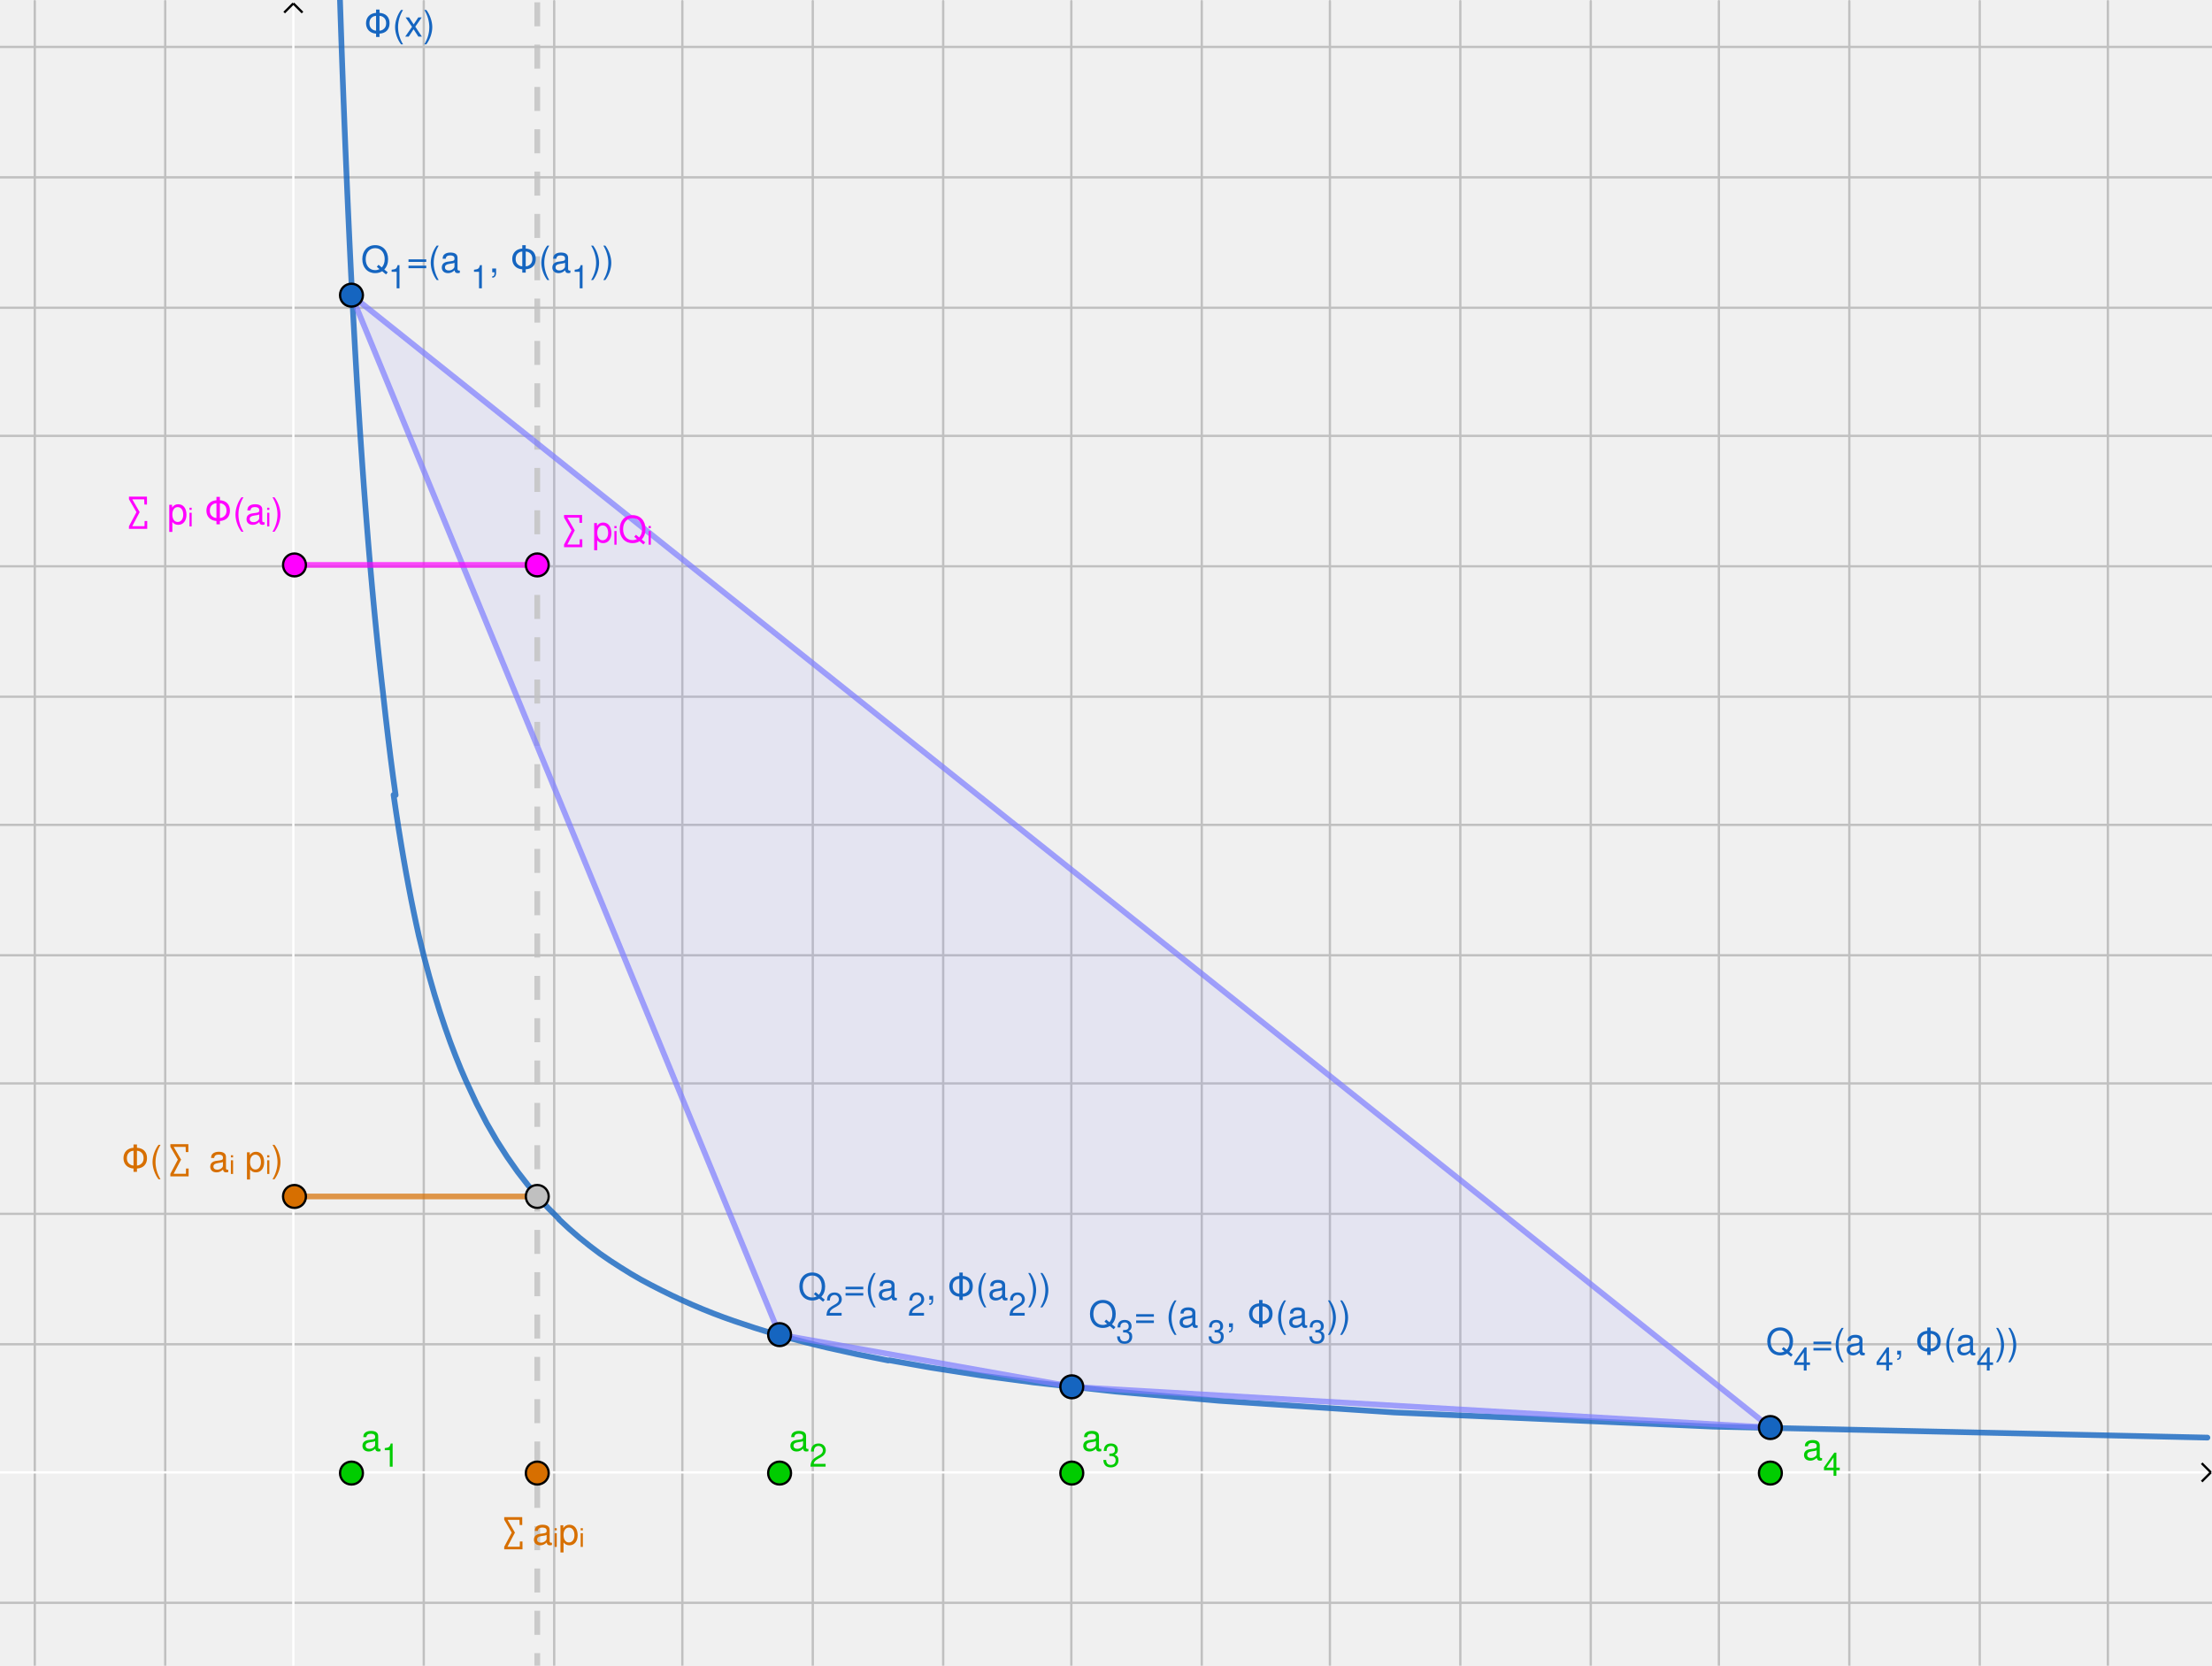
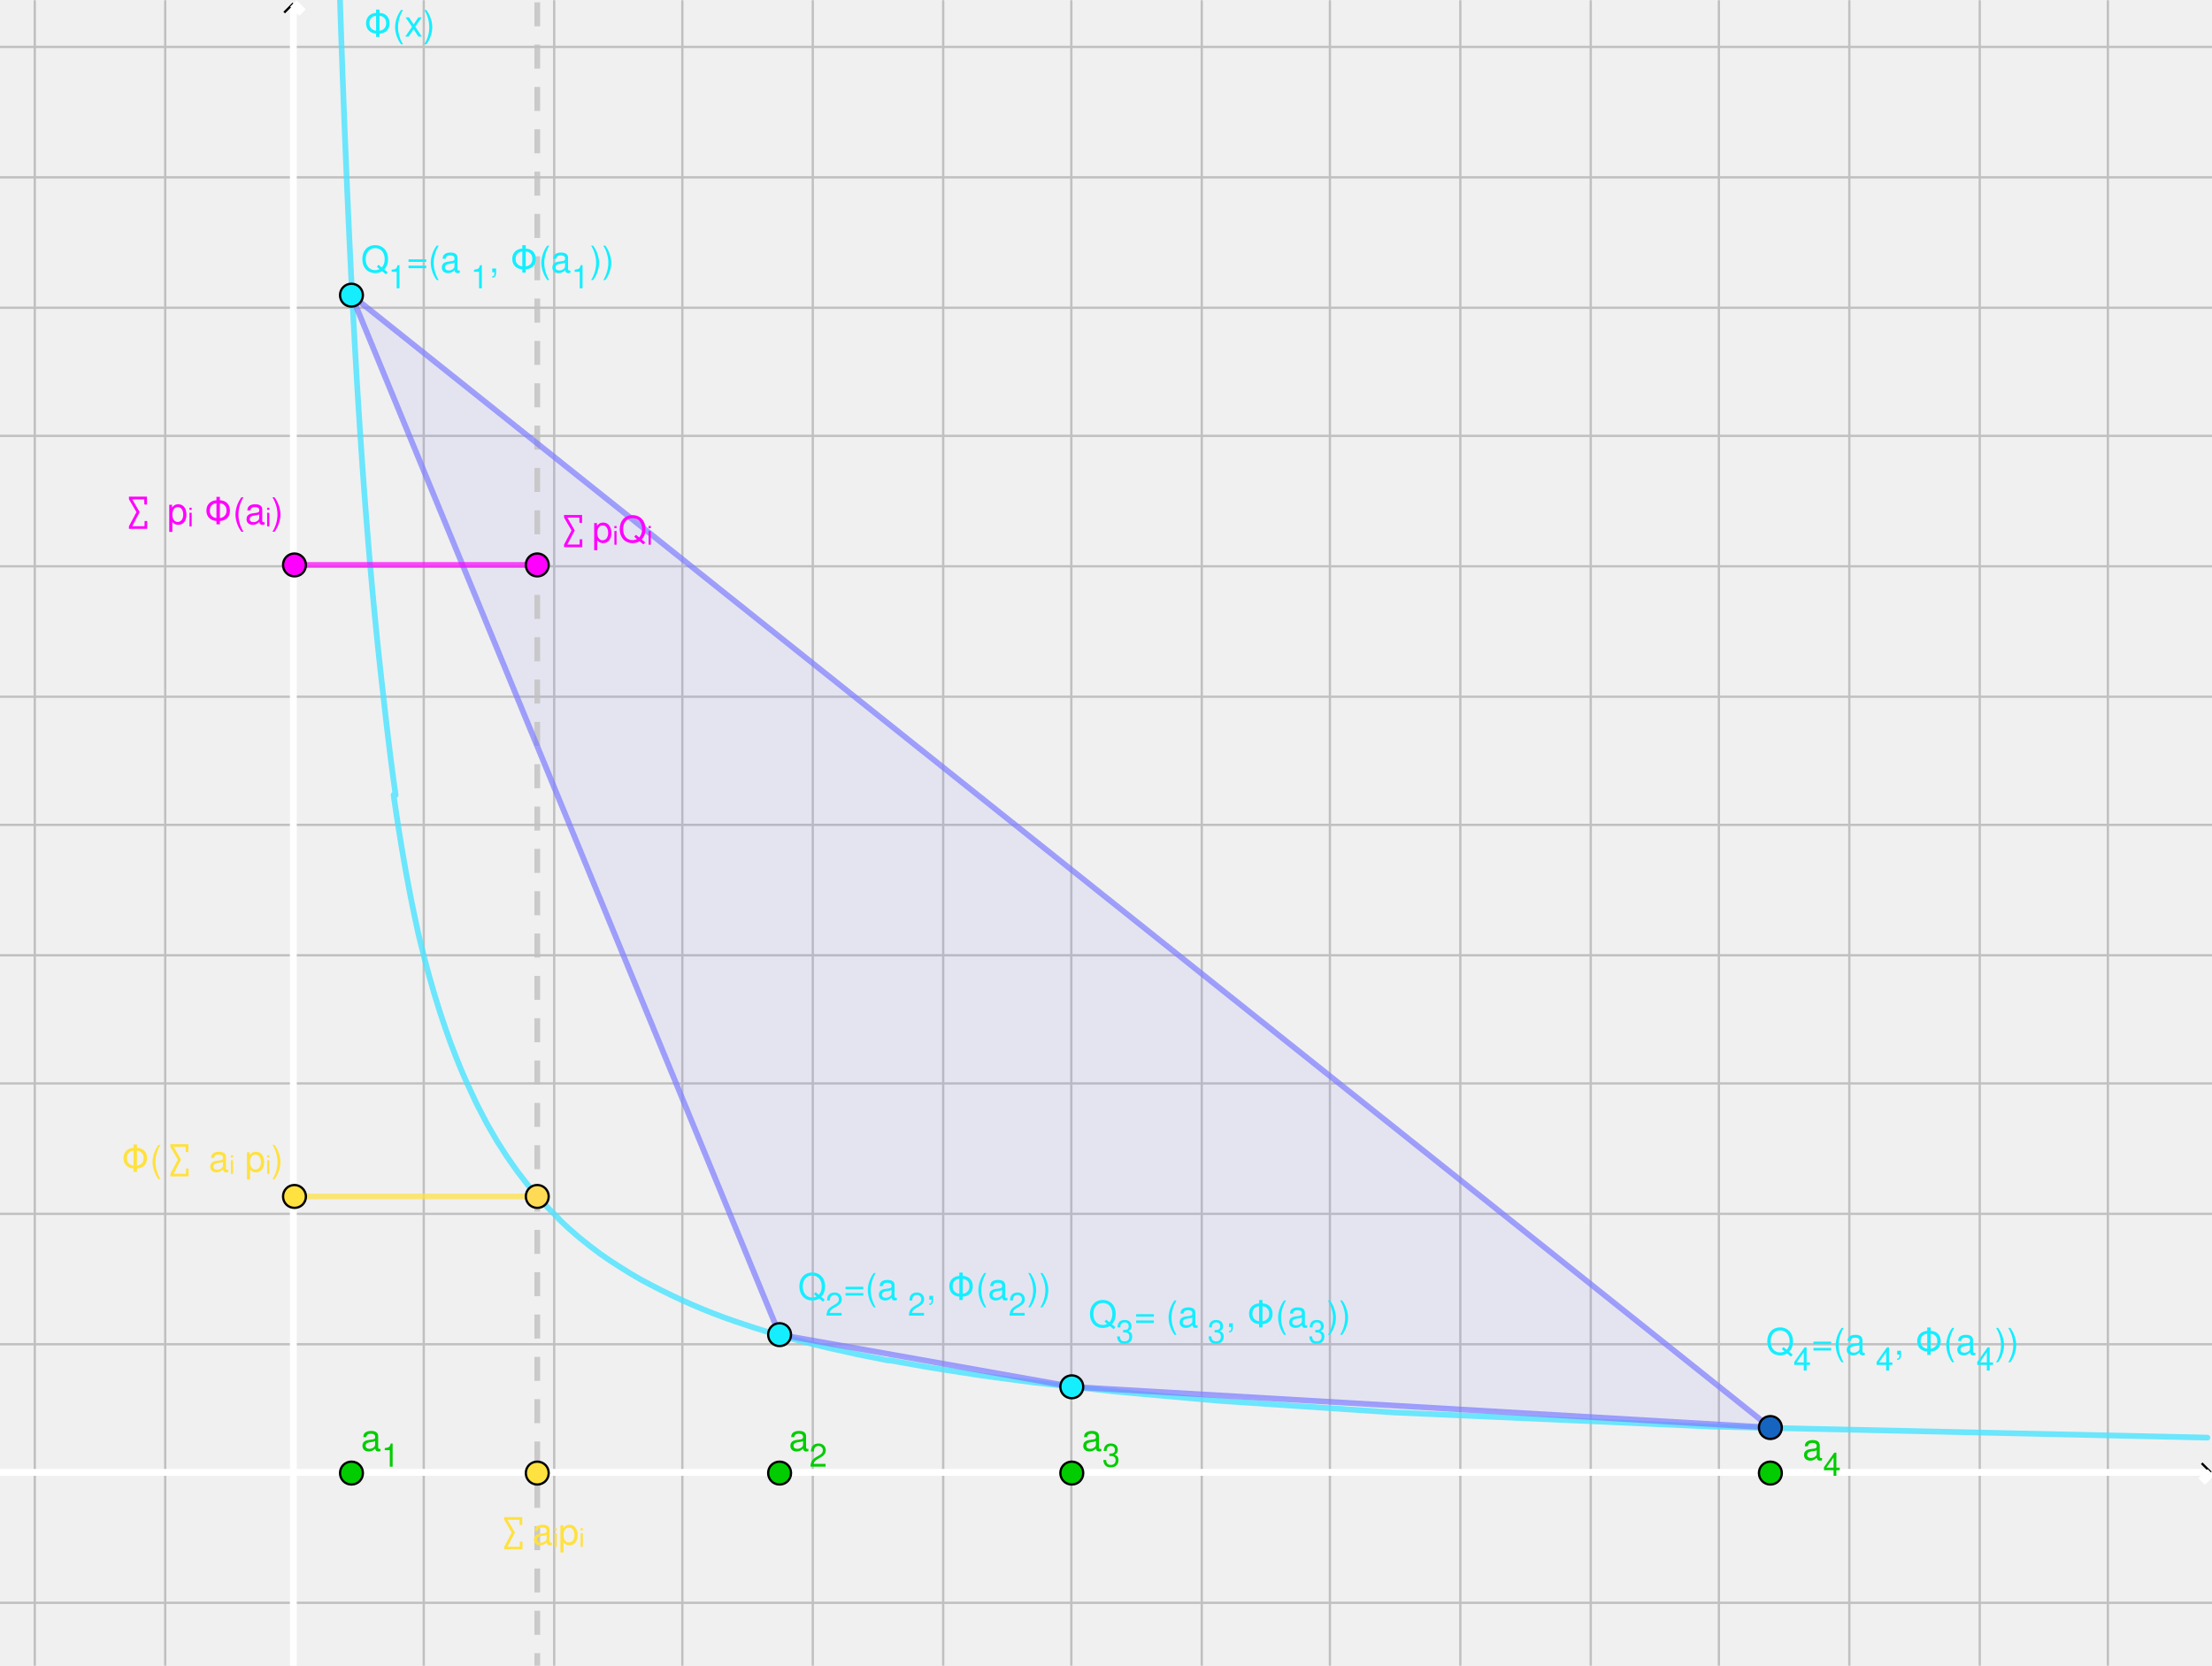
<svg xmlns="http://www.w3.org/2000/svg" xmlns:xlink="http://www.w3.org/1999/xlink" version="1.1" id="Layer_1" x="0px" y="0px" viewBox="0 0 966.7 728" style="enable-background:new 0 0 966.7 728;" xml:space="preserve">
  <style type="text/css">
	.st0{clip-path:url(#SVGID_2_);}
	.st1{fill:none;}
	.st2{fill:none;stroke:#C0C0C0;stroke-linecap:round;stroke-linejoin:round;stroke-miterlimit:10;}
- 	.st3{fill:none;stroke:#FFFFFF;stroke-miterlimit:10;}
+ 	.st3{fill:none;stroke:#FFFFFF;stroke-width:3;stroke-miterlimit:10;}
	.st4{fill:none;stroke:#000000;stroke-miterlimit:10;}
- 	.st5{fill-rule:evenodd;clip-rule:evenodd;fill:#7D7DFF;fill-opacity:9.803922e-02;}
+ 	.st5{fill:none;stroke:#FFFFFF;stroke-width:4;stroke-miterlimit:10;}
+ 	.st6{fill-rule:evenodd;clip-rule:evenodd;fill:#7D7DFF;fill-opacity:9.803922e-02;}
	
- 		.st6{fill:none;stroke:#1565C0;stroke-width:2.5;stroke-linecap:round;stroke-linejoin:round;stroke-miterlimit:10;stroke-opacity:0.8;}
- 	.st7{fill:#1565C0;}
- 	.st8{font-family:'Helvetica';}
- 	.st9{font-size:16px;}
+ 		.st7{fill:none;stroke:#4AE3FF;stroke-width:2.5;stroke-linecap:round;stroke-linejoin:round;stroke-miterlimit:10;stroke-opacity:0.8;}
+ 	.st8{fill:#15EEFF;}
+ 	.st9{font-family:'Helvetica';}
+ 	.st10{font-size:16px;}
	
- 		.st10{fill:none;stroke:#C0C0C0;stroke-width:2.5;stroke-linejoin:round;stroke-miterlimit:10;stroke-opacity:0.8;stroke-dasharray:10.5,8;}
+ 		.st11{fill:none;stroke:#C0C0C0;stroke-width:2.5;stroke-linejoin:round;stroke-miterlimit:10;stroke-opacity:0.8;stroke-dasharray:10.5,8;}
	
- 		.st11{fill:none;stroke:#7D7DFF;stroke-width:2.5;stroke-linecap:round;stroke-linejoin:round;stroke-miterlimit:10;stroke-opacity:0.698;}
+ 		.st12{fill:none;stroke:#7D7DFF;stroke-width:2.5;stroke-linecap:round;stroke-linejoin:round;stroke-miterlimit:10;stroke-opacity:0.698;}
	
- 		.st12{fill:none;stroke:#FF00FF;stroke-width:2.5;stroke-linecap:round;stroke-linejoin:round;stroke-miterlimit:10;stroke-opacity:0.698;}
+ 		.st13{fill:none;stroke:#FF00FF;stroke-width:2.5;stroke-linecap:round;stroke-linejoin:round;stroke-miterlimit:10;stroke-opacity:0.698;}
	
- 		.st13{fill:none;stroke:#D76F00;stroke-width:2.5;stroke-linecap:round;stroke-linejoin:round;stroke-miterlimit:10;stroke-opacity:0.698;}
- 	.st14{fill:none;stroke:#000000;stroke-linecap:round;stroke-linejoin:round;stroke-miterlimit:10;}
- 	.st15{font-size:14px;}
- 	.st16{fill:#FF00FF;}
- 	.st17{fill:#D76F00;}
- 	.st18{fill:#00CC00;}
- 	.st19{fill:#C0C0C0;}
+ 		.st14{fill:none;stroke:#FFE13F;stroke-width:2.5;stroke-linecap:round;stroke-linejoin:round;stroke-miterlimit:10;stroke-opacity:0.698;}
+ 	.st15{fill:none;stroke:#000000;stroke-linecap:round;stroke-linejoin:round;stroke-miterlimit:10;}
+ 	.st16{font-size:14px;}
+ 	.st17{fill:#1565C0;}
+ 	.st18{fill:#FF00FF;}
+ 	.st19{fill:#FFE13F;}
+ 	.st20{fill:#00CC00;}
+ 	.st21{fill:#FFDB55;}
</style>
  <g>
    <g>
-       <defs>
-         <rect id="SVGID_1_" x="-189.3" width="1156" height="728" />
-       </defs>
-       <clipPath id="SVGID_2_">
-         <use xlink:href="#SVGID_1_" style="overflow:visible;" />
-       </clipPath>
-       <g transform="scale(1,1)" class="st0">
-         <g>
-           <rect x="-189.3" class="st1" width="1156" height="728" />
-           <path class="st2" d="M-154.8,0.5v728 M-154.8,0.5v728 M-97.8,0.5v728 M-40.8,0.5v728 M15.2,0.5v728 M72.2,0.5v728 M185.2,0.5      v728 M242.2,0.5v728 M298.2,0.5v728 M355.2,0.5v728 M412.2,0.5v728 M468.2,0.5v728 M525.2,0.5v728 M581.2,0.5v728 M638.2,0.5      v728 M695.2,0.5v728 M751.2,0.5v728 M808.2,0.5v728 M865.2,0.5v728 M921.2,0.5v728" />
-           <path class="st2" d="M-188.8,20.5h1156 M-188.8,20.5h1156 M-188.8,77.5h1156 M-188.8,134.5h1156 M-188.8,190.5h1156       M-188.8,247.5h1156 M-188.8,304.5h1156 M-188.8,360.5h1156 M-188.8,417.5h1156 M-188.8,473.5h1156 M-188.8,530.5h1156       M-188.8,587.5h1156 M-188.8,700.5h1156" />
-           <path class="st3" d="M128.2,2.5v726" />
-           <path class="st4" d="M128.2,1.5l-4,4" />
-           <path class="st4" d="M128.2,1.5l4,4" />
-           <path class="st3" d="M-188.8,643.5h1154" />
-           <path class="st4" d="M966.2,643.5l-4-4" />
-           <path class="st4" d="M966.2,643.5l-4,4" />
-           <path class="st5" d="M153.6,129l187.1,454.3L468.4,606l305.3,17.9L153.6,129z" />
-           <path class="st6" d="M966.7-10H148.3l0.2,7.4l0.3,9.1l0.3,8.8l0.3,8.6l0.3,8.3l0.3,8.1l0.3,7.9l0.3,7.7l0.3,7.5l0.3,7.3l0.3,7.1      l0.3,7l0.3,6.8l0.3,6.6l0.3,6.5l0.3,6.3l0.3,6.2l0.3,6l0.3,5.9l0.3,5.8l0.3,5.6l0.3,5.5l0.3,5.4l0.3,5.3l0.3,5.2l0.3,5.1      l0.6,9.8l0.6,9.4l0.6,9l0.6,8.7l0.6,8.4l0.6,8l0.6,7.7l0.6,7.5l0.6,7.2l0.6,7l0.6,6.7l0.6,6.5l0.6,6.3l0.6,6.1l0.6,5.9l0.6,5.7      l0.6,5.5l0.6,5.4l0.6,5.2l1.1,9.9l1.1,9.4l1.1,8.9l1.1,8.4l1.1,7.9 M172,347.4l1.1,7.5l1.1,7.2l1.1,6.8l1.1,6.5l1.1,6.2l1.1,5.9      l1.1,5.7l1.1,5.4l1.1,5.2l1.1,5l2.3,9.3l2.3,8.6l2.3,8l2.3,7.4l2.3,6.9l2.3,6.5l2.3,6l2.3,5.7l2.3,5.3l4.5,9.7l4.5,8.7l4.5,7.8      l4.5,7l4.5,6.4l4.5,5.8l4.5,5.3l4.5,4.9l4.5,4.5 M244.2,532.8l4.5,4.2l4.5,3.9l4.5,3.6l4.5,3.4l4.5,3.1l4.5,2.9l4.5,2.8l4.5,2.6      l4.5,2.4l4.5,2.3l4.5,2.2l4.5,2.1l4.5,2l4.5,1.9l4.5,1.8l4.5,1.7l4.5,1.6l4.5,1.5l4.5,1.5l4.5,1.4l4.5,1.3l4.5,1.3l4.5,1.2      l4.5,1.2l4.5,1.1l4.5,1.1l4.5,1l4.5,1l4.5,1l4.5,0.9l4.5,0.9l4.5,0.9 M388.7,594.5l4.5,0.8l4.5,0.8l4.5,0.8l4.5,0.8l4.5,0.7      l4.5,0.7l4.5,0.7l4.5,0.7l4.5,0.7l4.5,0.6l4.5,0.6l4.5,0.6l4.5,0.6l4.5,0.6l4.5,0.5l4.5,0.5l4.5,0.5l4.5,0.5l4.5,0.5l4.5,0.5      l4.5,0.5l4.5,0.5l4.5,0.4l4.5,0.4l4.5,0.4l4.5,0.4l4.5,0.4l4.5,0.4l4.5,0.4l4.5,0.4l4.5,0.4l4.5,0.4l4.5,0.3l4.5,0.3l4.5,0.3      l4.5,0.3l4.5,0.3l4.5,0.3l4.5,0.3l4.5,0.3l4.5,0.3l4.5,0.3l4.5,0.3l4.5,0.3l4.5,0.3l4.5,0.3l4.5,0.3l4.5,0.3l4.5,0.3l4.5,0.2      l4.5,0.2l4.5,0.2l4.5,0.2l4.5,0.2l4.5,0.2l4.5,0.2l4.5,0.2l4.5,0.2l4.5,0.2l4.5,0.2l4.5,0.2l4.5,0.2l4.5,0.2l4.5,0.2l4.5,0.2      l4.5,0.2l4.5,0.2l4.5,0.2l4.5,0.2l4.5,0.2l4.5,0.2l4.5,0.2l4.5,0.2l4.5,0.2l4.5,0.2l4.5,0.2l4.5,0.2l4.5,0.2l4.5,0.2l4.5,0.2      l4.5,0.1l4.5,0.1l4.5,0.1l4.5,0.1l4.5,0.1l4.5,0.1l4.5,0.1l4.5,0.1l4.5,0.1l4.5,0.1l4.5,0.1l4.5,0.1l4.5,0.1l4.5,0.1l4.5,0.1      l4.5,0.1l4.5,0.1l4.5,0.1l4.5,0.1l4.5,0.1l4.5,0.1l4.5,0.1l4.5,0.1l4.5,0.1l4.5,0.1l4.5,0.1l4.5,0.1l4.5,0.1l4.5,0.1l4.5,0.1      l4.5,0.1l4.5,0.1l4.5,0.1l4.5,0.1l4.5,0.1l4.5,0.1l4.5,0.1l4.5,0.1l4.5,0.1l4.5,0.1l4.5,0.1l4.5,0.1l4.5,0.1l4.5,0.1l4.5,0.1      l4.5,0.1l4.5,0.1l4.5,0.1" />
-           <text transform="matrix(1 0 0 1 158.7286 16)" class="st7 st8 st9">Φ(x)</text>
-           <path class="st10" d="M234.8,733V-5" />
-           <path class="st11" d="M153.6,129l187.1,454.3" />
-           <path class="st11" d="M340.7,583.3L468.4,606" />
-           <path class="st11" d="M468.4,606.1l305.3,17.8" />
-           <path class="st11" d="M773.7,623.9L153.6,129" />
-           <path class="st12" d="M128.7,246.9h106.1" />
-           <path class="st13" d="M234.8,522.9H128.7" />
-           <path class="st7" d="M158.6,129c0,2.8-2.2,5-5,5s-5-2.2-5-5s2.2-5,5-5C156.4,124,158.6,126.3,158.6,129z" />
-           <path class="st14" d="M158.6,129c0,2.8-2.2,5-5,5s-5-2.2-5-5s2.2-5,5-5C156.4,124,158.6,126.3,158.6,129z" />
-           <text transform="matrix(1 0 0 1 157.7286 119)" class="st7 st8 st9">Q</text>
-           <text transform="matrix(1 0 0 1 169.7286 126)" class="st7 st8 st15">1</text>
-           <text transform="matrix(1 0 0 1 177.7286 119)" class="st7 st8 st9">=(a</text>
-           <text transform="matrix(1 0 0 1 205.7286 126)" class="st7 st8 st15">1</text>
-           <text transform="matrix(1 0 0 1 213.7286 119)" class="st7 st8 st9">, Φ(a</text>
-           <text transform="matrix(1 0 0 1 249.7286 126)" class="st7 st8 st15">1</text>
-           <text transform="matrix(1 0 0 1 257.7286 119)" class="st7 st8 st9">))</text>
-           <path class="st7" d="M345.7,583.3c0,2.8-2.2,5-5,5s-5-2.2-5-5s2.2-5,5-5S345.7,580.6,345.7,583.3z" />
-           <path class="st14" d="M345.7,583.3c0,2.8-2.2,5-5,5s-5-2.2-5-5s2.2-5,5-5S345.7,580.6,345.7,583.3z" />
-           <text transform="matrix(1 0 0 1 348.7286 568)" class="st7 st8 st9">Q</text>
-           <text transform="matrix(1 0 0 1 360.7286 575)" class="st7 st8 st15">2</text>
-           <text transform="matrix(1 0 0 1 368.7286 568)" class="st7 st8 st9">=(a</text>
-           <text transform="matrix(1 0 0 1 396.7286 575)" class="st7 st8 st15">2</text>
-           <text transform="matrix(1 0 0 1 404.7286 568)" class="st7 st8 st9">, Φ(a</text>
-           <text transform="matrix(1 0 0 1 440.7286 575)" class="st7 st8 st15">2</text>
-           <text transform="matrix(1 0 0 1 448.7286 568)" class="st7 st8 st9">))</text>
-           <path class="st7" d="M473.4,606.1c0,2.8-2.2,5-5,5s-5-2.2-5-5s2.2-5,5-5S473.4,603.3,473.4,606.1z" />
-           <path class="st14" d="M473.4,606.1c0,2.8-2.2,5-5,5s-5-2.2-5-5s2.2-5,5-5S473.4,603.3,473.4,606.1z" />
-           <text transform="matrix(1 0 0 1 475.7286 580)" class="st7 st8 st9">Q</text>
-           <text transform="matrix(1 0 0 1 487.7286 587)" class="st7 st8 st15">3</text>
-           <text transform="matrix(1 0 0 1 495.7286 580)" class="st7 st8 st9">= (a</text>
-           <text transform="matrix(1 0 0 1 527.7286 587)" class="st7 st8 st15">3</text>
-           <text transform="matrix(1 0 0 1 535.7286 580)" class="st7 st8 st9">, Φ(a</text>
-           <text transform="matrix(1 0 0 1 571.7286 587)" class="st7 st8 st15">3</text>
-           <text transform="matrix(1 0 0 1 579.7286 580)" class="st7 st8 st9">))</text>
-           <path class="st7" d="M778.7,623.9c0,2.8-2.2,5-5,5s-5-2.2-5-5s2.2-5,5-5S778.7,621.2,778.7,623.9z" />
-           <path class="st14" d="M778.7,623.9c0,2.8-2.2,5-5,5s-5-2.2-5-5s2.2-5,5-5S778.7,621.2,778.7,623.9z" />
-           <text transform="matrix(1 0 0 1 771.7286 592)" class="st7 st8 st9">Q</text>
-           <text transform="matrix(1 0 0 1 783.7286 599)" class="st7 st8 st15">4</text>
-           <text transform="matrix(1 0 0 1 791.7286 592)" class="st7 st8 st9">=(a</text>
-           <text transform="matrix(1 0 0 1 819.7286 599)" class="st7 st8 st15">4</text>
-           <text transform="matrix(1 0 0 1 827.7286 592)" class="st7 st8 st9">, Φ(a</text>
-           <text transform="matrix(1 0 0 1 863.7286 599)" class="st7 st8 st15">4</text>
-           <text transform="matrix(1 0 0 1 871.7286 592)" class="st7 st8 st9">))</text>
-           <path class="st16" d="M239.8,246.9c0,2.8-2.2,5-5,5s-5-2.2-5-5s2.2-5,5-5S239.8,244.2,239.8,246.9z" />
-           <path class="st14" d="M239.8,246.9c0,2.8-2.2,5-5,5s-5-2.2-5-5s2.2-5,5-5S239.8,244.2,239.8,246.9z" />
-           <text transform="matrix(1 0 0 1 242.8743 237)" class="st16 st8 st9">∑pᵢQᵢ</text>
-           <path class="st17" d="M239.8,643.8c0,2.8-2.2,5-5,5s-5-2.2-5-5s2.2-5,5-5S239.8,641,239.8,643.8z" />
-           <path class="st14" d="M239.8,643.8c0,2.8-2.2,5-5,5s-5-2.2-5-5s2.2-5,5-5S239.8,641,239.8,643.8z" />
-           <text transform="matrix(1 0 0 1 216.7286 675)" class="st17 st8 st9">∑aᵢpᵢ</text>
-           <path class="st18" d="M158.6,643.8c0,2.8-2.2,5-5,5s-5-2.2-5-5s2.2-5,5-5C156.4,638.8,158.6,641,158.6,643.8z" />
-           <path class="st14" d="M158.6,643.8c0,2.8-2.2,5-5,5s-5-2.2-5-5s2.2-5,5-5C156.4,638.8,158.6,641,158.6,643.8z" />
-           <text transform="matrix(1 0 0 1 157.7286 634)" class="st18 st8 st9">a</text>
-           <text transform="matrix(1 0 0 1 166.7286 641)" class="st18 st8 st15">1</text>
-           <path class="st18" d="M345.7,643.8c0,2.8-2.2,5-5,5s-5-2.2-5-5s2.2-5,5-5S345.7,641,345.7,643.8z" />
-           <path class="st14" d="M345.7,643.8c0,2.8-2.2,5-5,5s-5-2.2-5-5s2.2-5,5-5S345.7,641,345.7,643.8z" />
-           <text transform="matrix(1 0 0 1 344.7286 634)" class="st18 st8 st9">a</text>
-           <text transform="matrix(1 0 0 1 353.7286 641)" class="st18 st8 st15">2</text>
-           <path class="st18" d="M473.4,643.8c0,2.8-2.2,5-5,5s-5-2.2-5-5s2.2-5,5-5S473.4,641,473.4,643.8z" />
-           <path class="st14" d="M473.4,643.8c0,2.8-2.2,5-5,5s-5-2.2-5-5s2.2-5,5-5S473.4,641,473.4,643.8z" />
-           <text transform="matrix(1 0 0 1 472.7286 634)" class="st18 st8 st9">a</text>
-           <text transform="matrix(1 0 0 1 481.7286 641)" class="st18 st8 st15">3</text>
-           <path class="st18" d="M778.7,643.8c0,2.8-2.2,5-5,5s-5-2.2-5-5s2.2-5,5-5S778.7,641,778.7,643.8z" />
-           <path class="st14" d="M778.7,643.8c0,2.8-2.2,5-5,5s-5-2.2-5-5s2.2-5,5-5S778.7,641,778.7,643.8z" />
-           <text transform="matrix(1 0 0 1 787.7286 638)" class="st18 st8 st9">a</text>
-           <text transform="matrix(1 0 0 1 796.7286 645)" class="st18 st8 st15">4</text>
-           <path class="st19" d="M239.8,522.9c0,2.8-2.2,5-5,5s-5-2.2-5-5s2.2-5,5-5S239.8,520.2,239.8,522.9z" />
-           <path class="st14" d="M239.8,522.9c0,2.8-2.2,5-5,5s-5-2.2-5-5s2.2-5,5-5S239.8,520.2,239.8,522.9z" />
-           <path class="st16" d="M133.7,246.9c0,2.8-2.2,5-5,5c-2.8,0-5-2.2-5-5s2.2-5,5-5C131.4,241.9,133.7,244.2,133.7,246.9z" />
-           <path class="st14" d="M133.7,246.9c0,2.8-2.2,5-5,5c-2.8,0-5-2.2-5-5s2.2-5,5-5C131.4,241.9,133.7,244.2,133.7,246.9z" />
-           <text transform="matrix(1 0 0 1 52.7286 229)" class="st16 st8 st9">∑ pᵢ Φ(aᵢ)</text>
-           <path class="st17" d="M133.7,522.9c0,2.8-2.2,5-5,5c-2.8,0-5-2.2-5-5s2.2-5,5-5C131.4,517.9,133.7,520.2,133.7,522.9z" />
-           <path class="st14" d="M133.7,522.9c0,2.8-2.2,5-5,5c-2.8,0-5-2.2-5-5s2.2-5,5-5C131.4,517.9,133.7,520.2,133.7,522.9z" />
-           <text transform="matrix(1 0 0 1 52.7286 512)" class="st17 st8 st9">Φ(∑ aᵢ pᵢ)</text>
+       <g>
+         <defs>
+           <rect id="SVGID_1_" x="-189.3" width="1156" height="728" />
+         </defs>
+         <clipPath id="SVGID_2_">
+           <use xlink:href="#SVGID_1_" style="overflow:visible;" />
+         </clipPath>
+         <g transform="scale(1,1)" class="st0">
+           <g>
+             <rect x="-189.3" class="st1" width="1156" height="728" />
+             <path class="st2" d="M-154.8,0.5v728 M-154.8,0.5v728 M-97.8,0.5v728 M-40.8,0.5v728 M15.2,0.5v728 M72.2,0.5v728 M185.2,0.5       v728 M242.2,0.5v728 M298.2,0.5v728 M355.2,0.5v728 M412.2,0.5v728 M468.2,0.5v728 M525.2,0.5v728 M581.2,0.5v728 M638.2,0.5       v728 M695.2,0.5v728 M751.2,0.5v728 M808.2,0.5v728 M865.2,0.5v728 M921.2,0.5v728" />
+             <path class="st2" d="M-188.8,20.5h1156 M-188.8,20.5h1156 M-188.8,77.5h1156 M-188.8,134.5h1156 M-188.8,190.5h1156        M-188.8,247.5h1156 M-188.8,304.5h1156 M-188.8,360.5h1156 M-188.8,417.5h1156 M-188.8,473.5h1156 M-188.8,530.5h1156        M-188.8,587.5h1156 M-188.8,700.5h1156" />
+             <path class="st3" d="M128.2,2.5v726" />
+             <path class="st4" d="M128.2,1.5l-4,4" />
+             <path class="st5" d="M128.2,1.5l4,4" />
+             <path class="st3" d="M-188.8,643.5h1154" />
+             <path class="st4" d="M966.2,643.5l-4-4" />
+             <path class="st5" d="M966.2,643.5l-4,4" />
+             <path class="st6" d="M153.6,129l187.1,454.3L468.4,606l305.3,17.9L153.6,129z" />
+             <path class="st7" d="M966.7-10H148.3l0.2,7.4l0.3,9.1l0.3,8.8l0.3,8.6l0.3,8.3l0.3,8.1l0.3,7.9l0.3,7.7l0.3,7.5l0.3,7.3       l0.3,7.1l0.3,7l0.3,6.8l0.3,6.6l0.3,6.5l0.3,6.3l0.3,6.2l0.3,6l0.3,5.9l0.3,5.8l0.3,5.6l0.3,5.5l0.3,5.4l0.3,5.3l0.3,5.2       l0.3,5.1l0.6,9.8l0.6,9.4l0.6,9l0.6,8.7l0.6,8.4l0.6,8l0.6,7.7l0.6,7.5l0.6,7.2l0.6,7l0.6,6.7l0.6,6.5l0.6,6.3l0.6,6.1l0.6,5.9       l0.6,5.7l0.6,5.5l0.6,5.4l0.6,5.2l1.1,9.9l1.1,9.4l1.1,8.9l1.1,8.4l1.1,7.9 M172,347.4l1.1,7.5l1.1,7.2l1.1,6.8l1.1,6.5       l1.1,6.2l1.1,5.9l1.1,5.7l1.1,5.4l1.1,5.2l1.1,5l2.3,9.3l2.3,8.6l2.3,8l2.3,7.4l2.3,6.9l2.3,6.5l2.3,6l2.3,5.7l2.3,5.3l4.5,9.7       l4.5,8.7l4.5,7.8l4.5,7l4.5,6.4l4.5,5.8l4.5,5.3l4.5,4.9l4.5,4.5 M244.2,532.8l4.5,4.2l4.5,3.9l4.5,3.6l4.5,3.4l4.5,3.1       l4.5,2.9l4.5,2.8l4.5,2.6l4.5,2.4l4.5,2.3l4.5,2.2l4.5,2.1l4.5,2l4.5,1.9l4.5,1.8l4.5,1.7l4.5,1.6l4.5,1.5l4.5,1.5l4.5,1.4       l4.5,1.3l4.5,1.3l4.5,1.2l4.5,1.2l4.5,1.1l4.5,1.1l4.5,1l4.5,1l4.5,1l4.5,0.9l4.5,0.9l4.5,0.9 M388.7,594.5l4.5,0.8l4.5,0.8       l4.5,0.8l4.5,0.8l4.5,0.7l4.5,0.7l4.5,0.7l4.5,0.7l4.5,0.7l4.5,0.6l4.5,0.6l4.5,0.6l4.5,0.6l4.5,0.6l4.5,0.5l4.5,0.5l4.5,0.5       l4.5,0.5l4.5,0.5l4.5,0.5l4.5,0.5l4.5,0.5l4.5,0.4l4.5,0.4l4.5,0.4l4.5,0.4l4.5,0.4l4.5,0.4l4.5,0.4l4.5,0.4l4.5,0.4l4.5,0.4       l4.5,0.3l4.5,0.3l4.5,0.3l4.5,0.3l4.5,0.3l4.5,0.3l4.5,0.3l4.5,0.3l4.5,0.3l4.5,0.3l4.5,0.3l4.5,0.3l4.5,0.3l4.5,0.3l4.5,0.3       l4.5,0.3l4.5,0.3l4.5,0.2l4.5,0.2l4.5,0.2l4.5,0.2l4.5,0.2l4.5,0.2l4.5,0.2l4.5,0.2l4.5,0.2l4.5,0.2l4.5,0.2l4.5,0.2l4.5,0.2       l4.5,0.2l4.5,0.2l4.5,0.2l4.5,0.2l4.5,0.2l4.5,0.2l4.5,0.2l4.5,0.2l4.5,0.2l4.5,0.2l4.5,0.2l4.5,0.2l4.5,0.2l4.5,0.2l4.5,0.2       l4.5,0.2l4.5,0.2l4.5,0.2l4.5,0.1l4.5,0.1l4.5,0.1l4.5,0.1l4.5,0.1l4.5,0.1l4.5,0.1l4.5,0.1l4.5,0.1l4.5,0.1l4.5,0.1l4.5,0.1       l4.5,0.1l4.5,0.1l4.5,0.1l4.5,0.1l4.5,0.1l4.5,0.1l4.5,0.1l4.5,0.1l4.5,0.1l4.5,0.1l4.5,0.1l4.5,0.1l4.5,0.1l4.5,0.1l4.5,0.1       l4.5,0.1l4.5,0.1l4.5,0.1l4.5,0.1l4.5,0.1l4.5,0.1l4.5,0.1l4.5,0.1l4.5,0.1l4.5,0.1l4.5,0.1l4.5,0.1l4.5,0.1l4.5,0.1l4.5,0.1       l4.5,0.1l4.5,0.1l4.5,0.1l4.5,0.1l4.5,0.1l4.5,0.1" />
+             <text transform="matrix(1 0 0 1 158.7286 16)" class="st8 st9 st10">Φ(x)</text>
+             <path class="st11" d="M234.8,733V-5" />
+             <path class="st12" d="M153.6,129l187.1,454.3" />
+             <path class="st12" d="M340.7,583.3L468.4,606" />
+             <path class="st12" d="M468.4,606.1l305.3,17.8" />
+             <path class="st12" d="M773.7,623.9L153.6,129" />
+             <path class="st13" d="M128.7,246.9h106.1" />
+             <path class="st14" d="M234.8,522.9H128.7" />
+             <path class="st8" d="M158.6,129c0,2.8-2.2,5-5,5s-5-2.2-5-5s2.2-5,5-5C156.4,124,158.6,126.3,158.6,129z" />
+             <path class="st15" d="M158.6,129c0,2.8-2.2,5-5,5s-5-2.2-5-5s2.2-5,5-5C156.4,124,158.6,126.3,158.6,129z" />
+             <text transform="matrix(1 0 0 1 157.7286 119)" class="st8 st9 st10">Q</text>
+             <text transform="matrix(1 0 0 1 169.7286 126)" class="st8 st9 st16">1</text>
+             <text transform="matrix(1 0 0 1 177.7286 119)" class="st8 st9 st10">=(a</text>
+             <text transform="matrix(1 0 0 1 205.7286 126)" class="st8 st9 st16">1</text>
+             <text transform="matrix(1 0 0 1 213.7286 119)" class="st8 st9 st10">, Φ(a</text>
+             <text transform="matrix(1 0 0 1 249.7286 126)" class="st8 st9 st16">1</text>
+             <text transform="matrix(1 0 0 1 257.7286 119)" class="st8 st9 st10">))</text>
+             <path class="st8" d="M345.7,583.3c0,2.8-2.2,5-5,5s-5-2.2-5-5s2.2-5,5-5S345.7,580.6,345.7,583.3z" />
+             <path class="st15" d="M345.7,583.3c0,2.8-2.2,5-5,5s-5-2.2-5-5s2.2-5,5-5S345.7,580.6,345.7,583.3z" />
+             <text transform="matrix(1 0 0 1 348.7286 568)" class="st8 st9 st10">Q</text>
+             <text transform="matrix(1 0 0 1 360.7286 575)" class="st8 st9 st16">2</text>
+             <text transform="matrix(1 0 0 1 368.7286 568)" class="st8 st9 st10">=(a</text>
+             <text transform="matrix(1 0 0 1 396.7286 575)" class="st8 st9 st16">2</text>
+             <text transform="matrix(1 0 0 1 404.7286 568)" class="st8 st9 st10">, Φ(a</text>
+             <text transform="matrix(1 0 0 1 440.7286 575)" class="st8 st9 st16">2</text>
+             <text transform="matrix(1 0 0 1 448.7286 568)" class="st8 st9 st10">))</text>
+             <path class="st8" d="M473.4,606.1c0,2.8-2.2,5-5,5s-5-2.2-5-5s2.2-5,5-5S473.4,603.3,473.4,606.1z" />
+             <path class="st15" d="M473.4,606.1c0,2.8-2.2,5-5,5s-5-2.2-5-5s2.2-5,5-5S473.4,603.3,473.4,606.1z" />
+             <text transform="matrix(1 0 0 1 475.7286 580)" class="st8 st9 st10">Q</text>
+             <text transform="matrix(1 0 0 1 487.7286 587)" class="st8 st9 st16">3</text>
+             <text transform="matrix(1 0 0 1 495.7286 580)" class="st8 st9 st10">= (a</text>
+             <text transform="matrix(1 0 0 1 527.7286 587)" class="st8 st9 st16">3</text>
+             <text transform="matrix(1 0 0 1 535.7286 580)" class="st8 st9 st10">, Φ(a</text>
+             <text transform="matrix(1 0 0 1 571.7286 587)" class="st8 st9 st16">3</text>
+             <text transform="matrix(1 0 0 1 579.7286 580)" class="st8 st9 st10">))</text>
+             <path class="st17" d="M778.7,623.9c0,2.8-2.2,5-5,5s-5-2.2-5-5s2.2-5,5-5S778.7,621.2,778.7,623.9z" />
+             <path class="st15" d="M778.7,623.9c0,2.8-2.2,5-5,5s-5-2.2-5-5s2.2-5,5-5S778.7,621.2,778.7,623.9z" />
+             <text transform="matrix(1 0 0 1 771.7286 592)" class="st8 st9 st10">Q</text>
+             <text transform="matrix(1 0 0 1 783.7286 599)" class="st8 st9 st16">4</text>
+             <text transform="matrix(1 0 0 1 791.7286 592)" class="st8 st9 st10">=(a</text>
+             <text transform="matrix(1 0 0 1 819.7286 599)" class="st8 st9 st16">4</text>
+             <text transform="matrix(1 0 0 1 827.7286 592)" class="st8 st9 st10">, Φ(a</text>
+             <text transform="matrix(1 0 0 1 863.7286 599)" class="st8 st9 st16">4</text>
+             <text transform="matrix(1 0 0 1 871.7286 592)" class="st8 st9 st10">))</text>
+             <path class="st18" d="M239.8,246.9c0,2.8-2.2,5-5,5s-5-2.2-5-5s2.2-5,5-5S239.8,244.2,239.8,246.9z" />
+             <path class="st15" d="M239.8,246.9c0,2.8-2.2,5-5,5s-5-2.2-5-5s2.2-5,5-5S239.8,244.2,239.8,246.9z" />
+             <text transform="matrix(1 0 0 1 242.8743 237)" class="st18 st9 st10">∑pᵢQᵢ</text>
+             <path class="st19" d="M239.8,643.8c0,2.8-2.2,5-5,5s-5-2.2-5-5s2.2-5,5-5S239.8,641,239.8,643.8z" />
+             <path class="st15" d="M239.8,643.8c0,2.8-2.2,5-5,5s-5-2.2-5-5s2.2-5,5-5S239.8,641,239.8,643.8z" />
+             <text transform="matrix(1 0 0 1 216.7286 675)" class="st19 st9 st10">∑aᵢpᵢ</text>
+             <path class="st20" d="M158.6,643.8c0,2.8-2.2,5-5,5s-5-2.2-5-5s2.2-5,5-5C156.4,638.8,158.6,641,158.6,643.8z" />
+             <path class="st15" d="M158.6,643.8c0,2.8-2.2,5-5,5s-5-2.2-5-5s2.2-5,5-5C156.4,638.8,158.6,641,158.6,643.8z" />
+             <text transform="matrix(1 0 0 1 157.7286 634)" class="st20 st9 st10">a</text>
+             <text transform="matrix(1 0 0 1 166.7286 641)" class="st20 st9 st16">1</text>
+             <path class="st20" d="M345.7,643.8c0,2.8-2.2,5-5,5s-5-2.2-5-5s2.2-5,5-5S345.7,641,345.7,643.8z" />
+             <path class="st15" d="M345.7,643.8c0,2.8-2.2,5-5,5s-5-2.2-5-5s2.2-5,5-5S345.7,641,345.7,643.8z" />
+             <text transform="matrix(1 0 0 1 344.7286 634)" class="st20 st9 st10">a</text>
+             <text transform="matrix(1 0 0 1 353.7286 641)" class="st20 st9 st16">2</text>
+             <path class="st20" d="M473.4,643.8c0,2.8-2.2,5-5,5s-5-2.2-5-5s2.2-5,5-5S473.4,641,473.4,643.8z" />
+             <path class="st15" d="M473.4,643.8c0,2.8-2.2,5-5,5s-5-2.2-5-5s2.2-5,5-5S473.4,641,473.4,643.8z" />
+             <text transform="matrix(1 0 0 1 472.7286 634)" class="st20 st9 st10">a</text>
+             <text transform="matrix(1 0 0 1 481.7286 641)" class="st20 st9 st16">3</text>
+             <path class="st20" d="M778.7,643.8c0,2.8-2.2,5-5,5s-5-2.2-5-5s2.2-5,5-5S778.7,641,778.7,643.8z" />
+             <path class="st15" d="M778.7,643.8c0,2.8-2.2,5-5,5s-5-2.2-5-5s2.2-5,5-5S778.7,641,778.7,643.8z" />
+             <text transform="matrix(1 0 0 1 787.7286 638)" class="st20 st9 st10">a</text>
+             <text transform="matrix(1 0 0 1 796.7286 645)" class="st20 st9 st16">4</text>
+             <path class="st21" d="M239.8,522.9c0,2.8-2.2,5-5,5s-5-2.2-5-5s2.2-5,5-5S239.8,520.2,239.8,522.9z" />
+             <path class="st15" d="M239.8,522.9c0,2.8-2.2,5-5,5s-5-2.2-5-5s2.2-5,5-5S239.8,520.2,239.8,522.9z" />
+             <path class="st18" d="M133.7,246.9c0,2.8-2.2,5-5,5s-5-2.2-5-5s2.2-5,5-5C131.4,241.9,133.7,244.2,133.7,246.9z" />
+             <path class="st15" d="M133.7,246.9c0,2.8-2.2,5-5,5s-5-2.2-5-5s2.2-5,5-5C131.4,241.9,133.7,244.2,133.7,246.9z" />
+             <text transform="matrix(1 0 0 1 52.7286 229)" class="st18 st9 st10">∑ pᵢ Φ(aᵢ)</text>
+             <path class="st19" d="M133.7,522.9c0,2.8-2.2,5-5,5s-5-2.2-5-5s2.2-5,5-5C131.4,517.9,133.7,520.2,133.7,522.9z" />
+             <path class="st15" d="M133.7,522.9c0,2.8-2.2,5-5,5s-5-2.2-5-5s2.2-5,5-5C131.4,517.9,133.7,520.2,133.7,522.9z" />
+             <text transform="matrix(1 0 0 1 52.7286 512)" class="st19 st9 st10">Φ(∑ aᵢ pᵢ)</text>
+           </g>
        </g>
      </g>
    </g>
  </g>
</svg>
